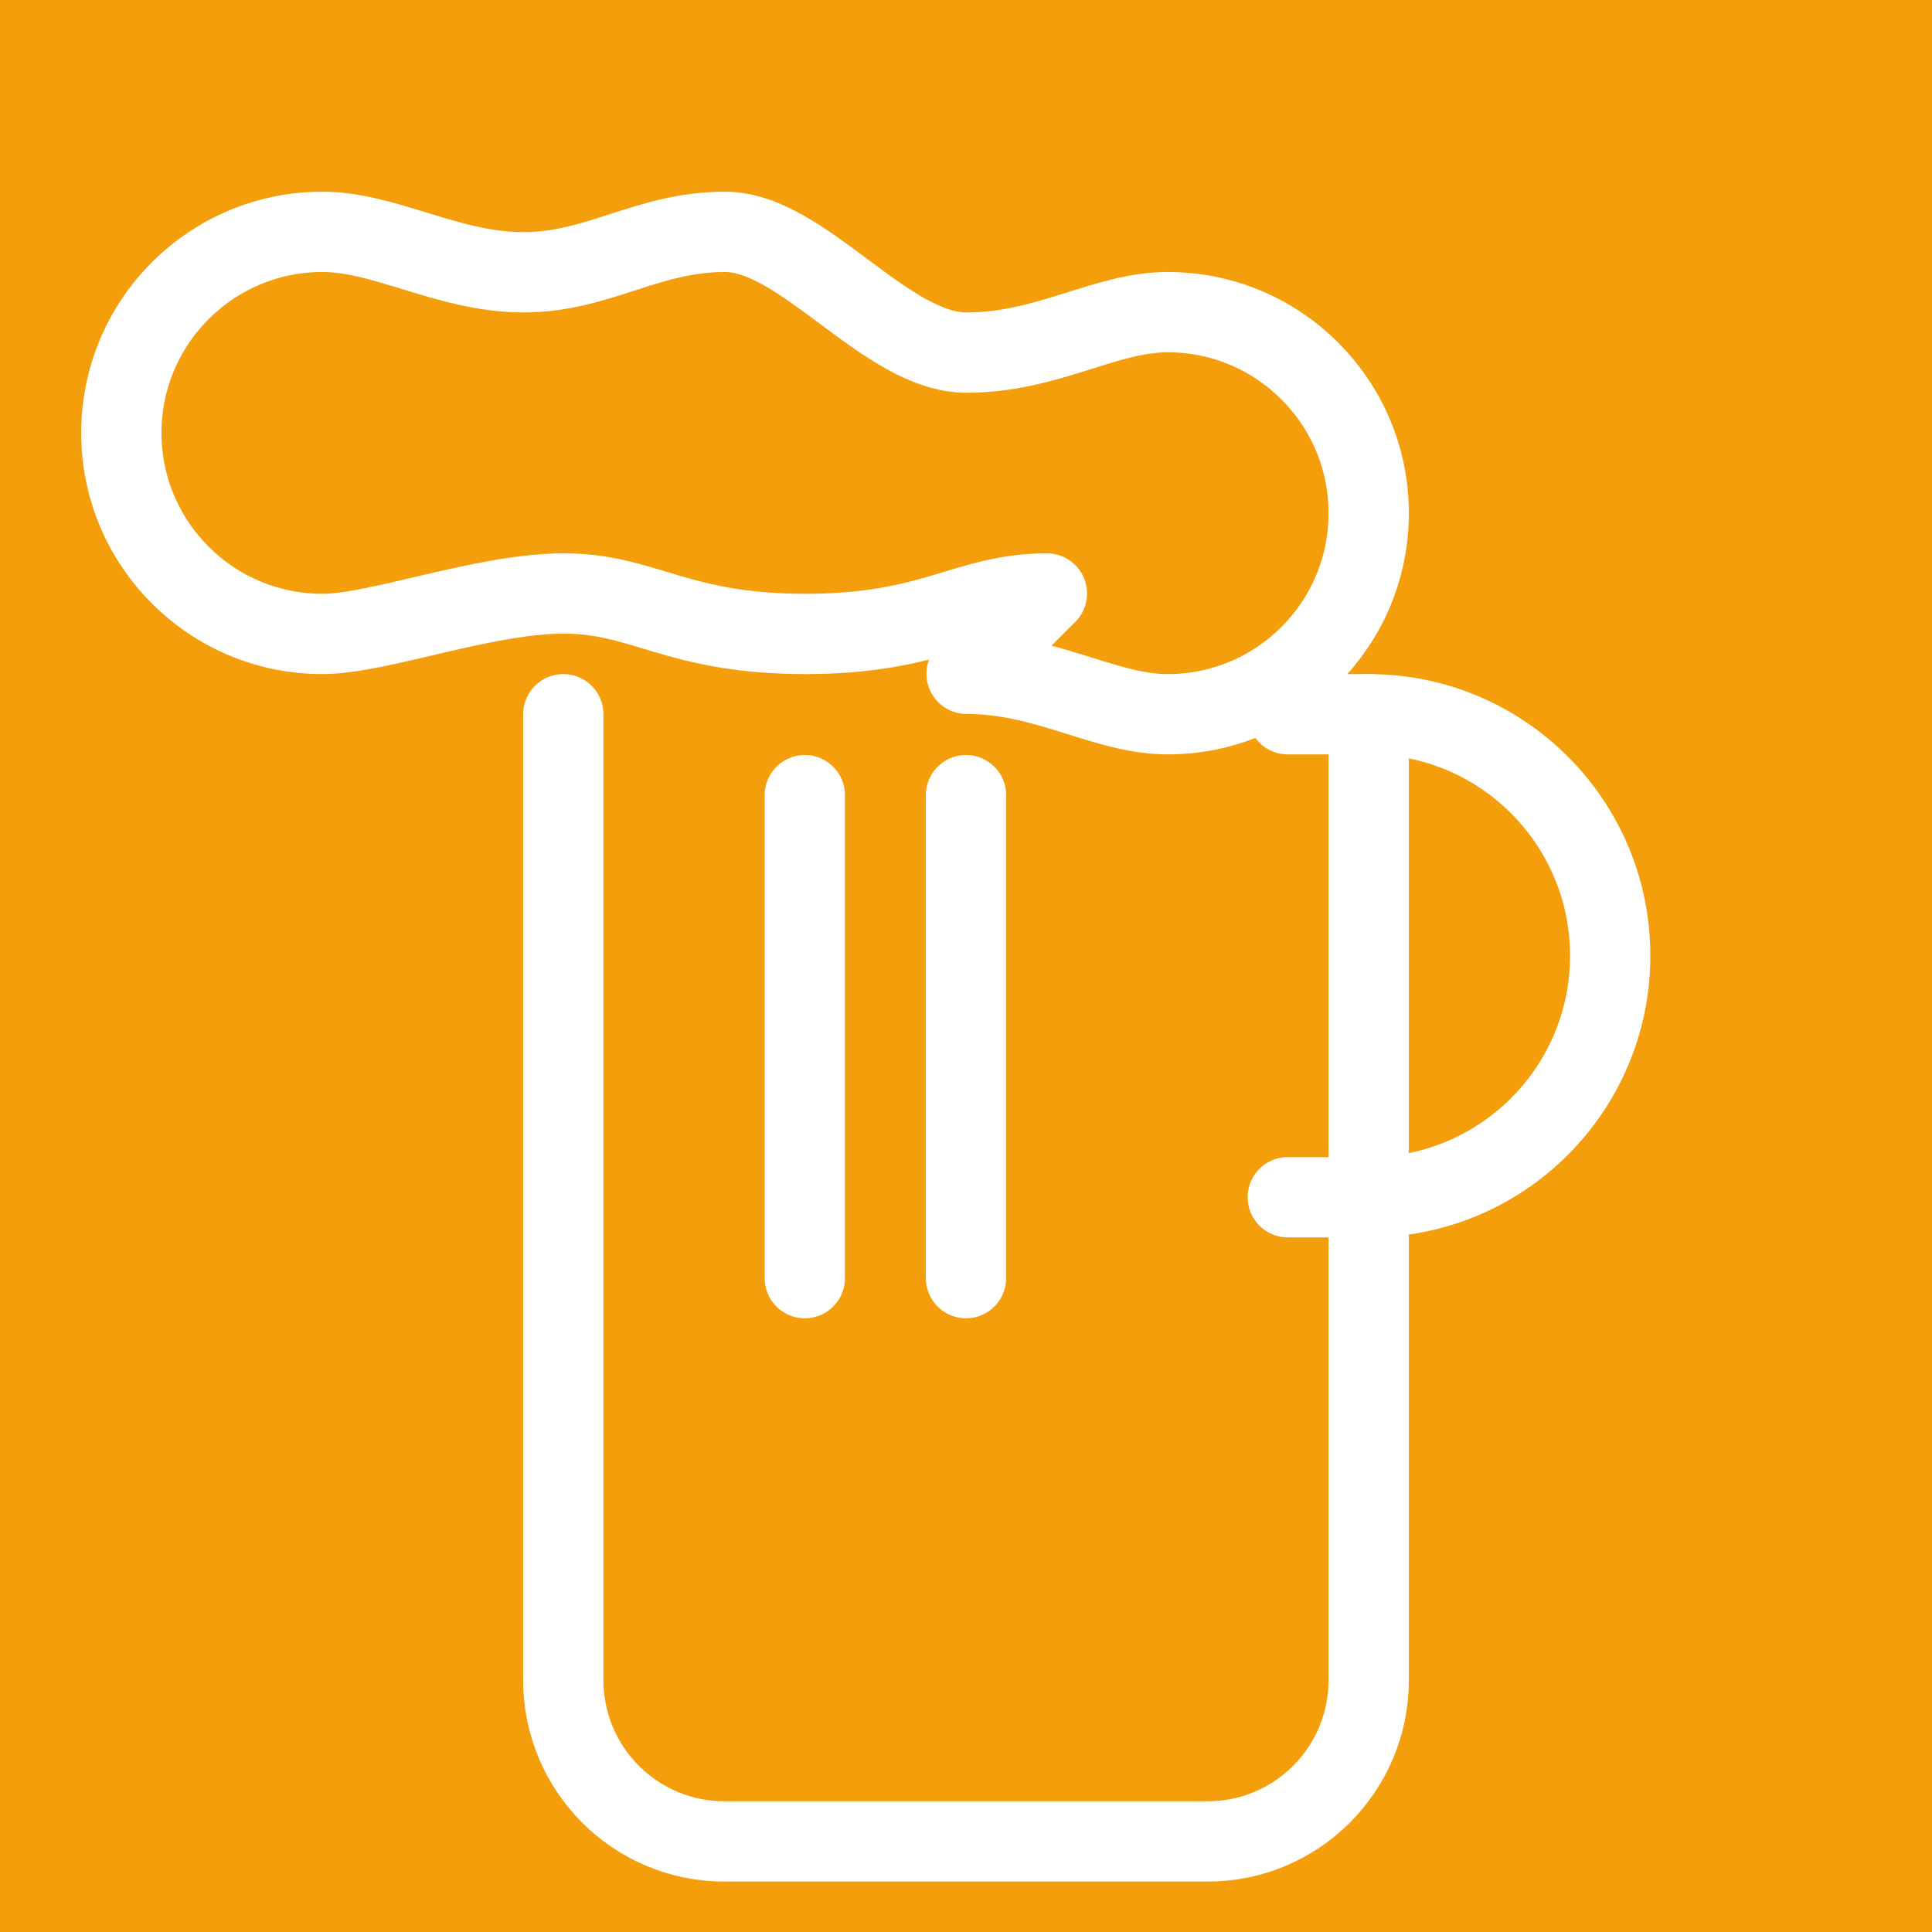
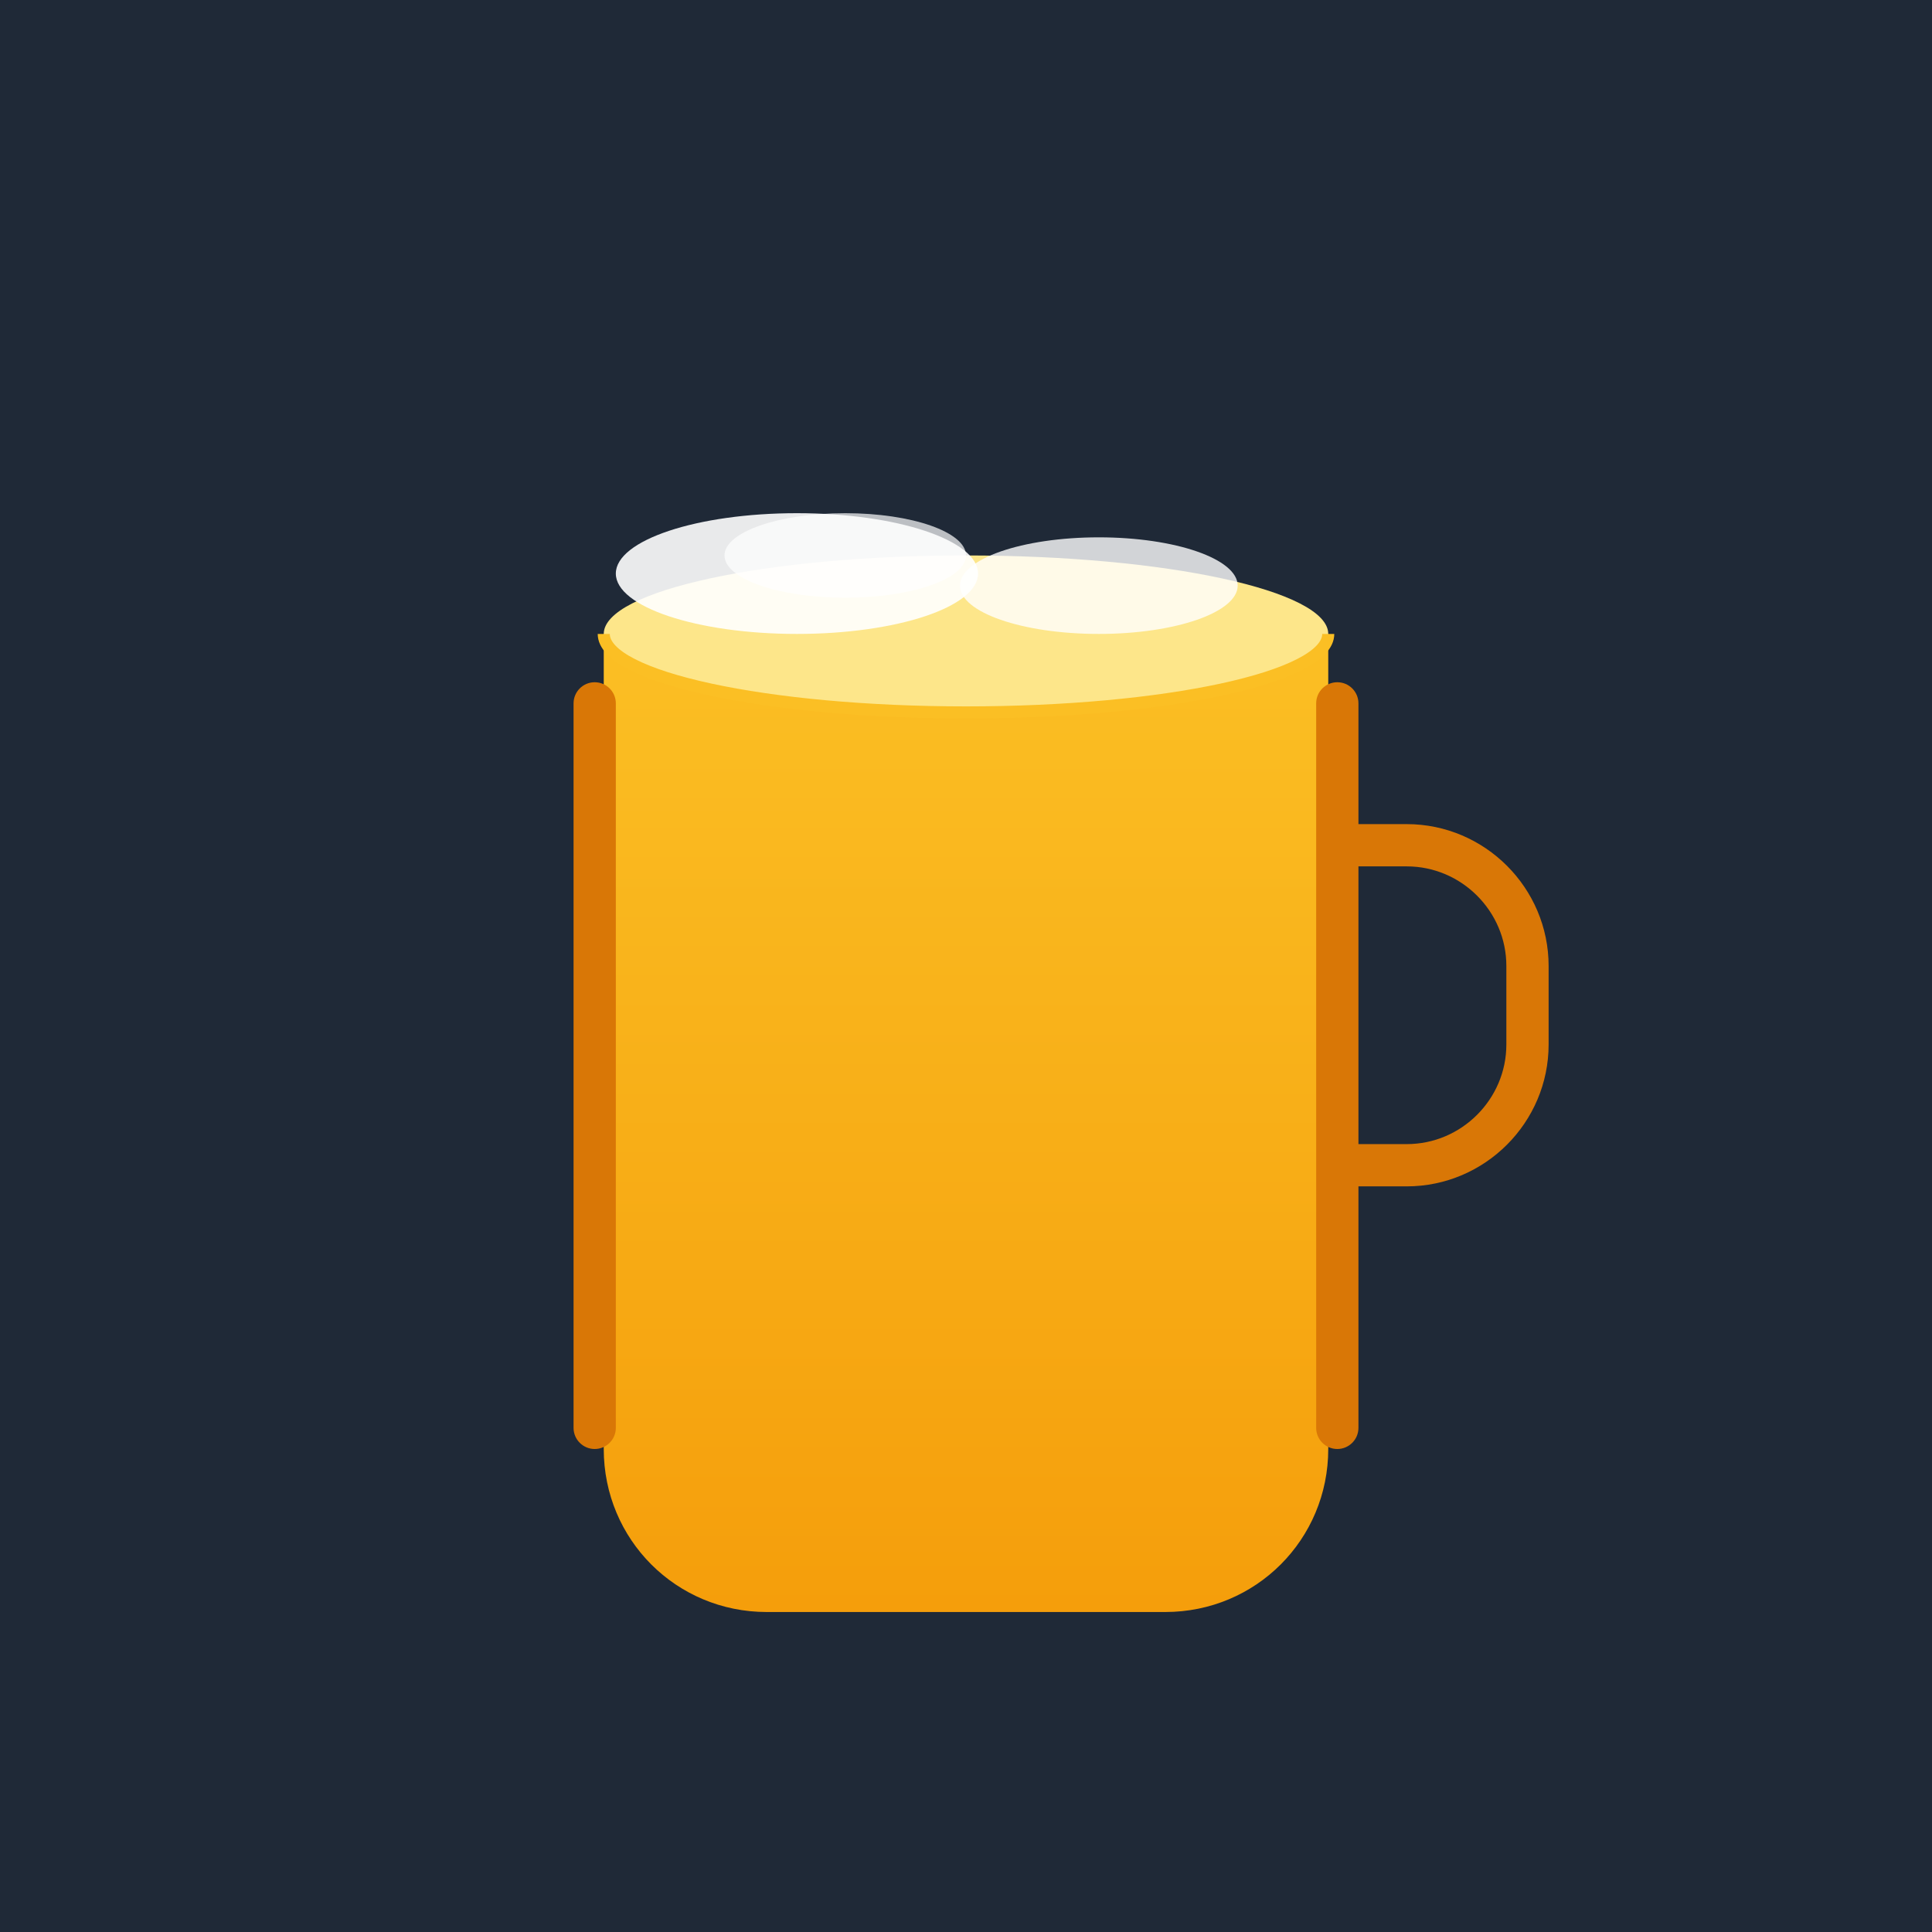
<svg xmlns="http://www.w3.org/2000/svg" width="32" height="32" viewBox="0 0 32 32" fill="none">
-   <rect width="32" height="32" fill="#f59e0b" />
-   <g transform="translate(8, 6.5)">
-     <path d="M13.33 5.33h1.34a4 4 0 0 1 0 8h-1.34" stroke="white" stroke-width="1.33" stroke-linecap="round" stroke-linejoin="round" fill="none" />
-     <path d="M5.33 6.67v8" stroke="white" stroke-width="1.33" stroke-linecap="round" stroke-linejoin="round" />
-     <path d="M8 6.67v8" stroke="white" stroke-width="1.33" stroke-linecap="round" stroke-linejoin="round" />
-     <path d="M8.67 3.33c-1.33 0-1.87.67-4 .67s-2.67-.67-4-.67-3.07.67-4 .67a3.33 3.33 0 0 1 0-6.66c1.04 0 2.09.67 3.33.67s2.05-.67 3.34-.67 2.66 2 4 2 2.29-.67 3.33-.67a3.33 3.33 0 0 1 0 6.66c-1.04 0-2-.67-3.33-.67Z" stroke="white" stroke-width="1.33" stroke-linecap="round" stroke-linejoin="round" fill="none" transform="translate(0.67, 0)" />
-     <path d="M1.33 5.33v16a2.67 2.67 0 0 0 2.67 2.67h8a2.67 2.67 0 0 0 2.67-2.67v-16" stroke="white" stroke-width="1.33" stroke-linecap="round" stroke-linejoin="round" fill="none" />
+   <defs>
+     <linearGradient id="beerGrad32" x1="0%" y1="0%" x2="0%" y2="100%">
+       <stop offset="0%" style="stop-color:#fbbf24;stop-opacity:1" />
+       <stop offset="100%" style="stop-color:#f59e0b;stop-opacity:1" />
+     </linearGradient>
+   </defs>
+   <rect width="32" height="32" fill="#1f2937" />
+   <g transform="translate(6.5, 6)">
+     <path d="M3.5 4.5h12v13.5c0 1.5-1.2 2.7-2.7 2.7H6.2c-1.5 0-2.7-1.2-2.7-2.7V4.5z" fill="url(#beerGrad32)" />
+     <ellipse cx="9.5" cy="4.5" rx="6" ry="1.3" fill="#fde68a" />
+     <path d="M3.5 4.5c0 0.72 2.7 1.3 6 1.3s6-0.58 6-1.3" stroke="#fbbf24" stroke-width="0.2" fill="none" />
+     <rect x="3" y="5.3" width="0.7" height="12.7" rx="0.35" fill="#d97706" />
+     <rect x="15.3" y="5.3" width="0.7" height="12.7" rx="0.35" fill="#d97706" />
+     <path d="M15.5 8h1.3c1.1 0 2 0.9 2 2v1.3c0 1.1-0.9 2-2 2h-1.3" stroke="#d97706" stroke-width="0.7" stroke-linejoin="round" fill="none" />
+     <ellipse cx="6.7" cy="3.5" rx="3" ry="1" fill="white" opacity="0.9" />
+     <ellipse cx="7.5" cy="3.2" rx="2" ry="0.7" fill="white" opacity="0.7" />
+     <ellipse cx="11.7" cy="3.7" rx="2.3" ry="0.8" fill="white" opacity="0.8" />
  </g>
</svg>
